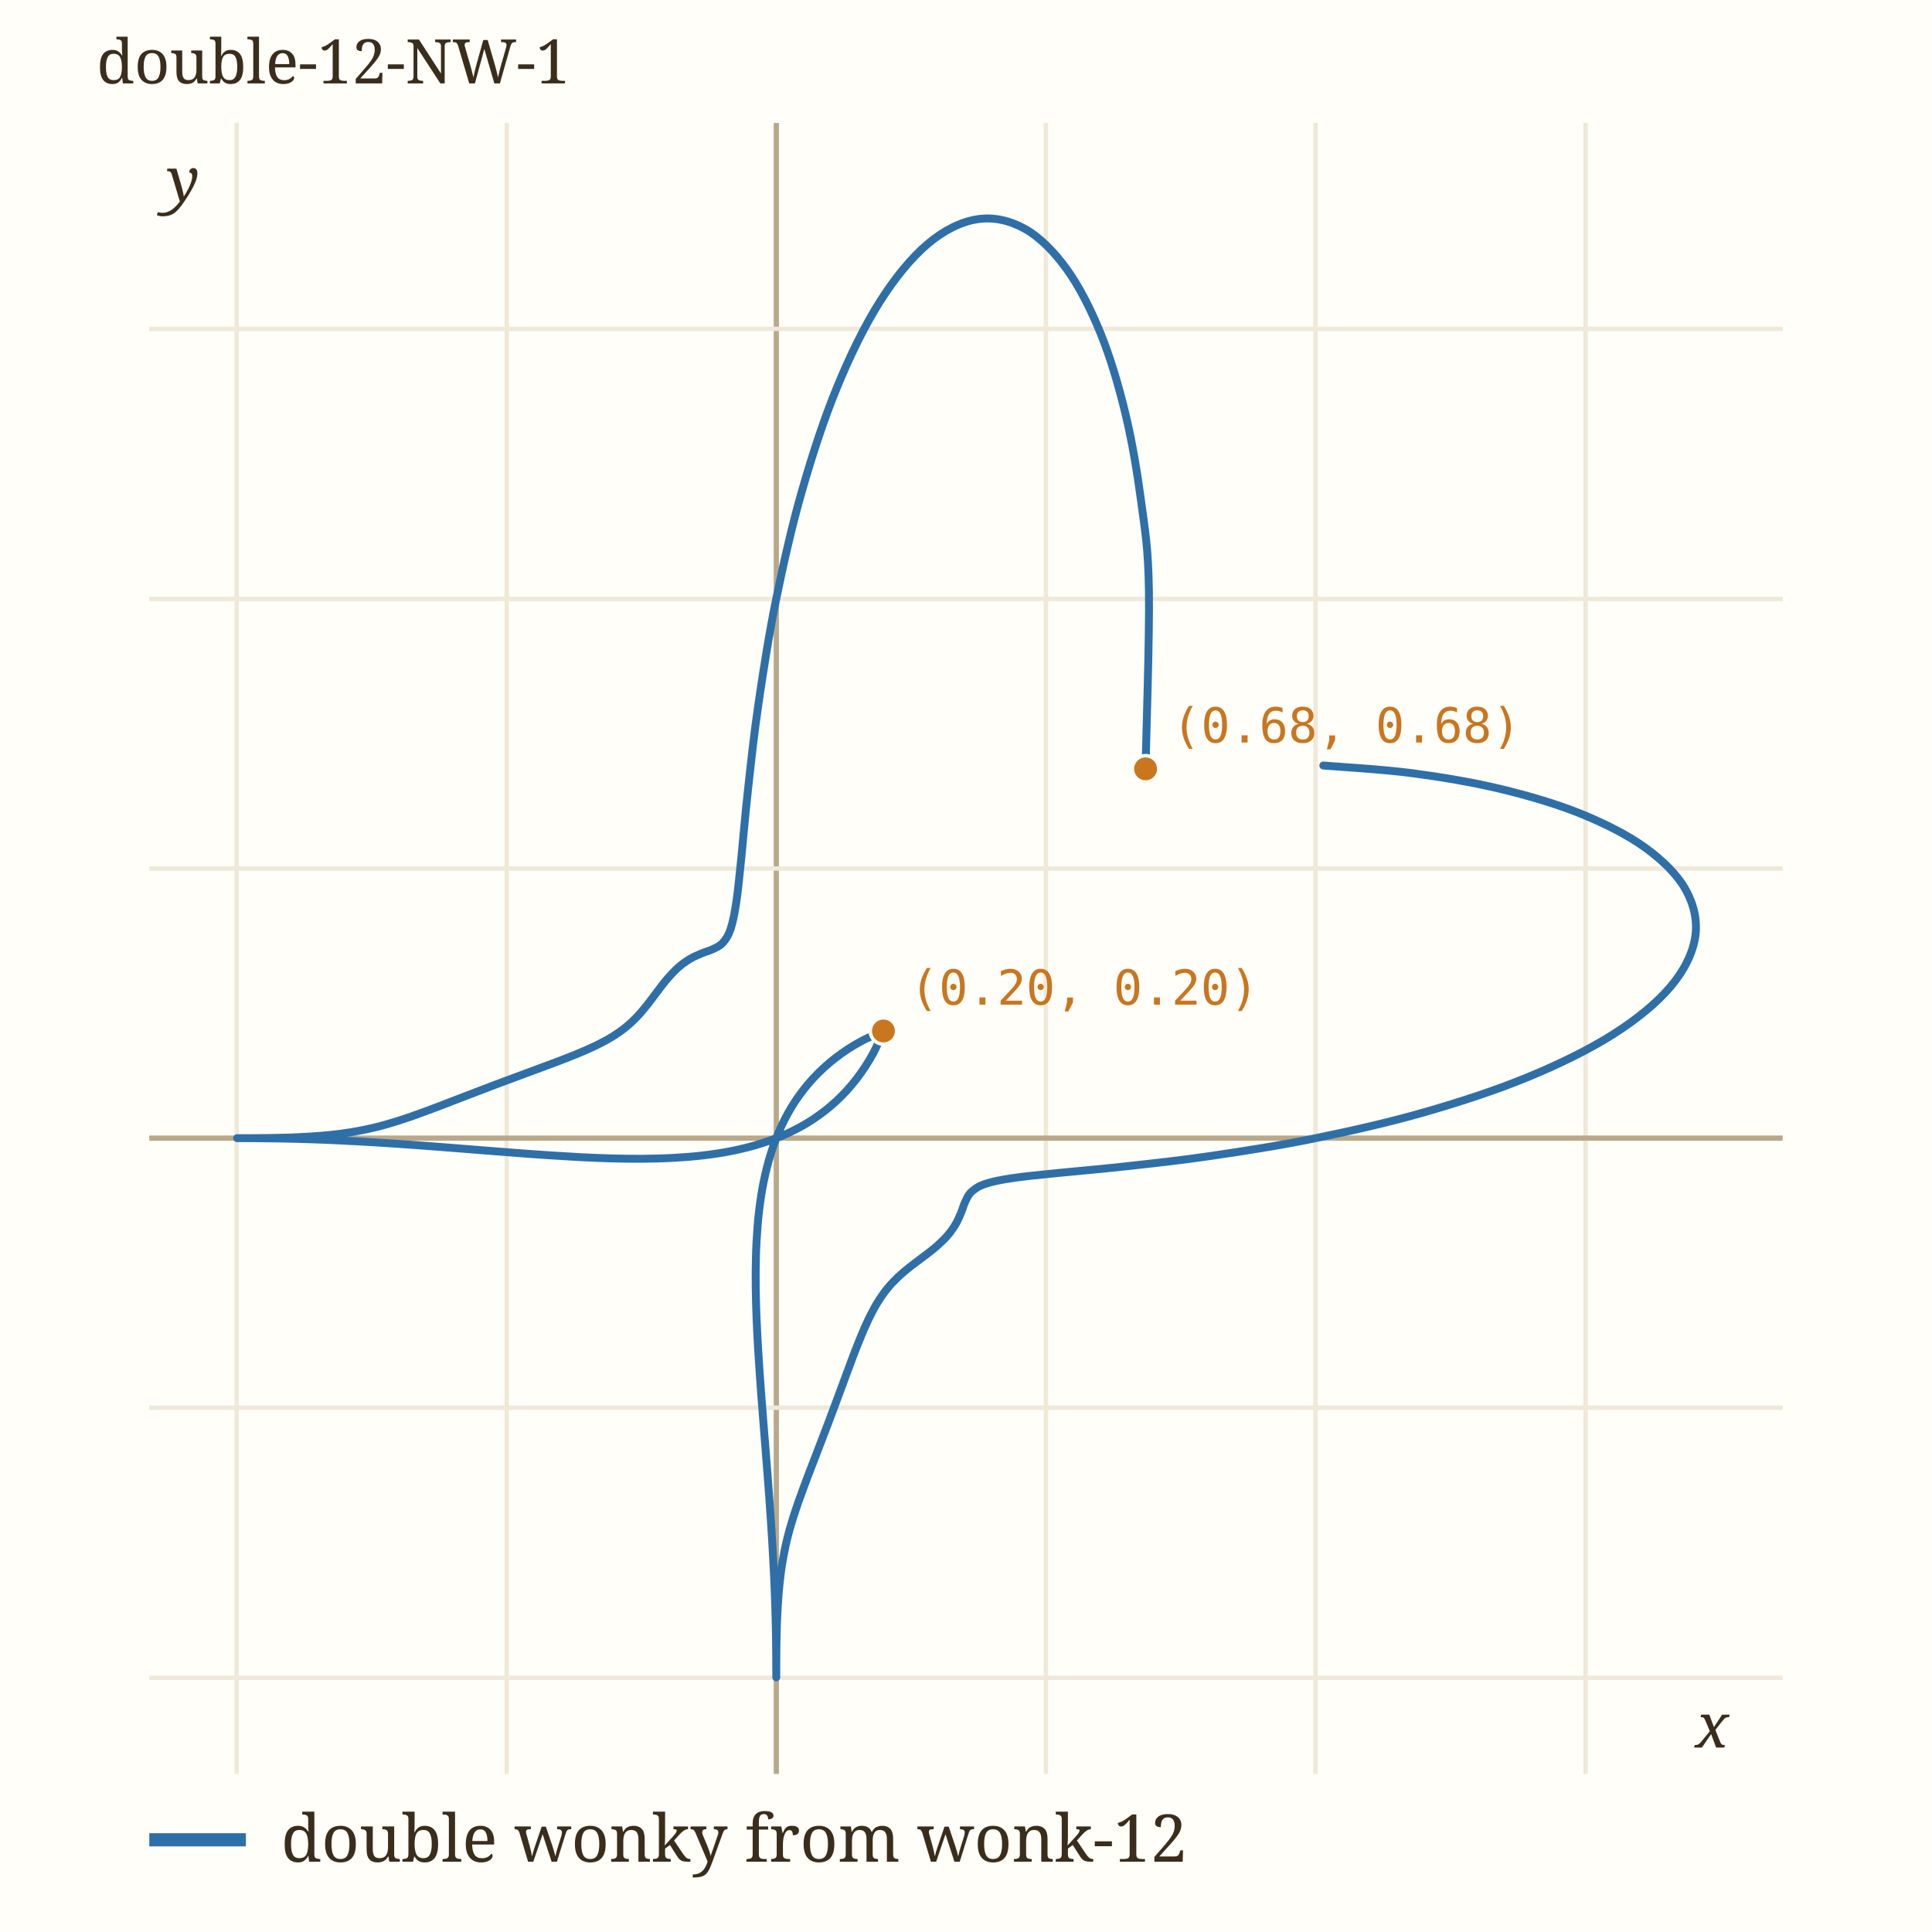
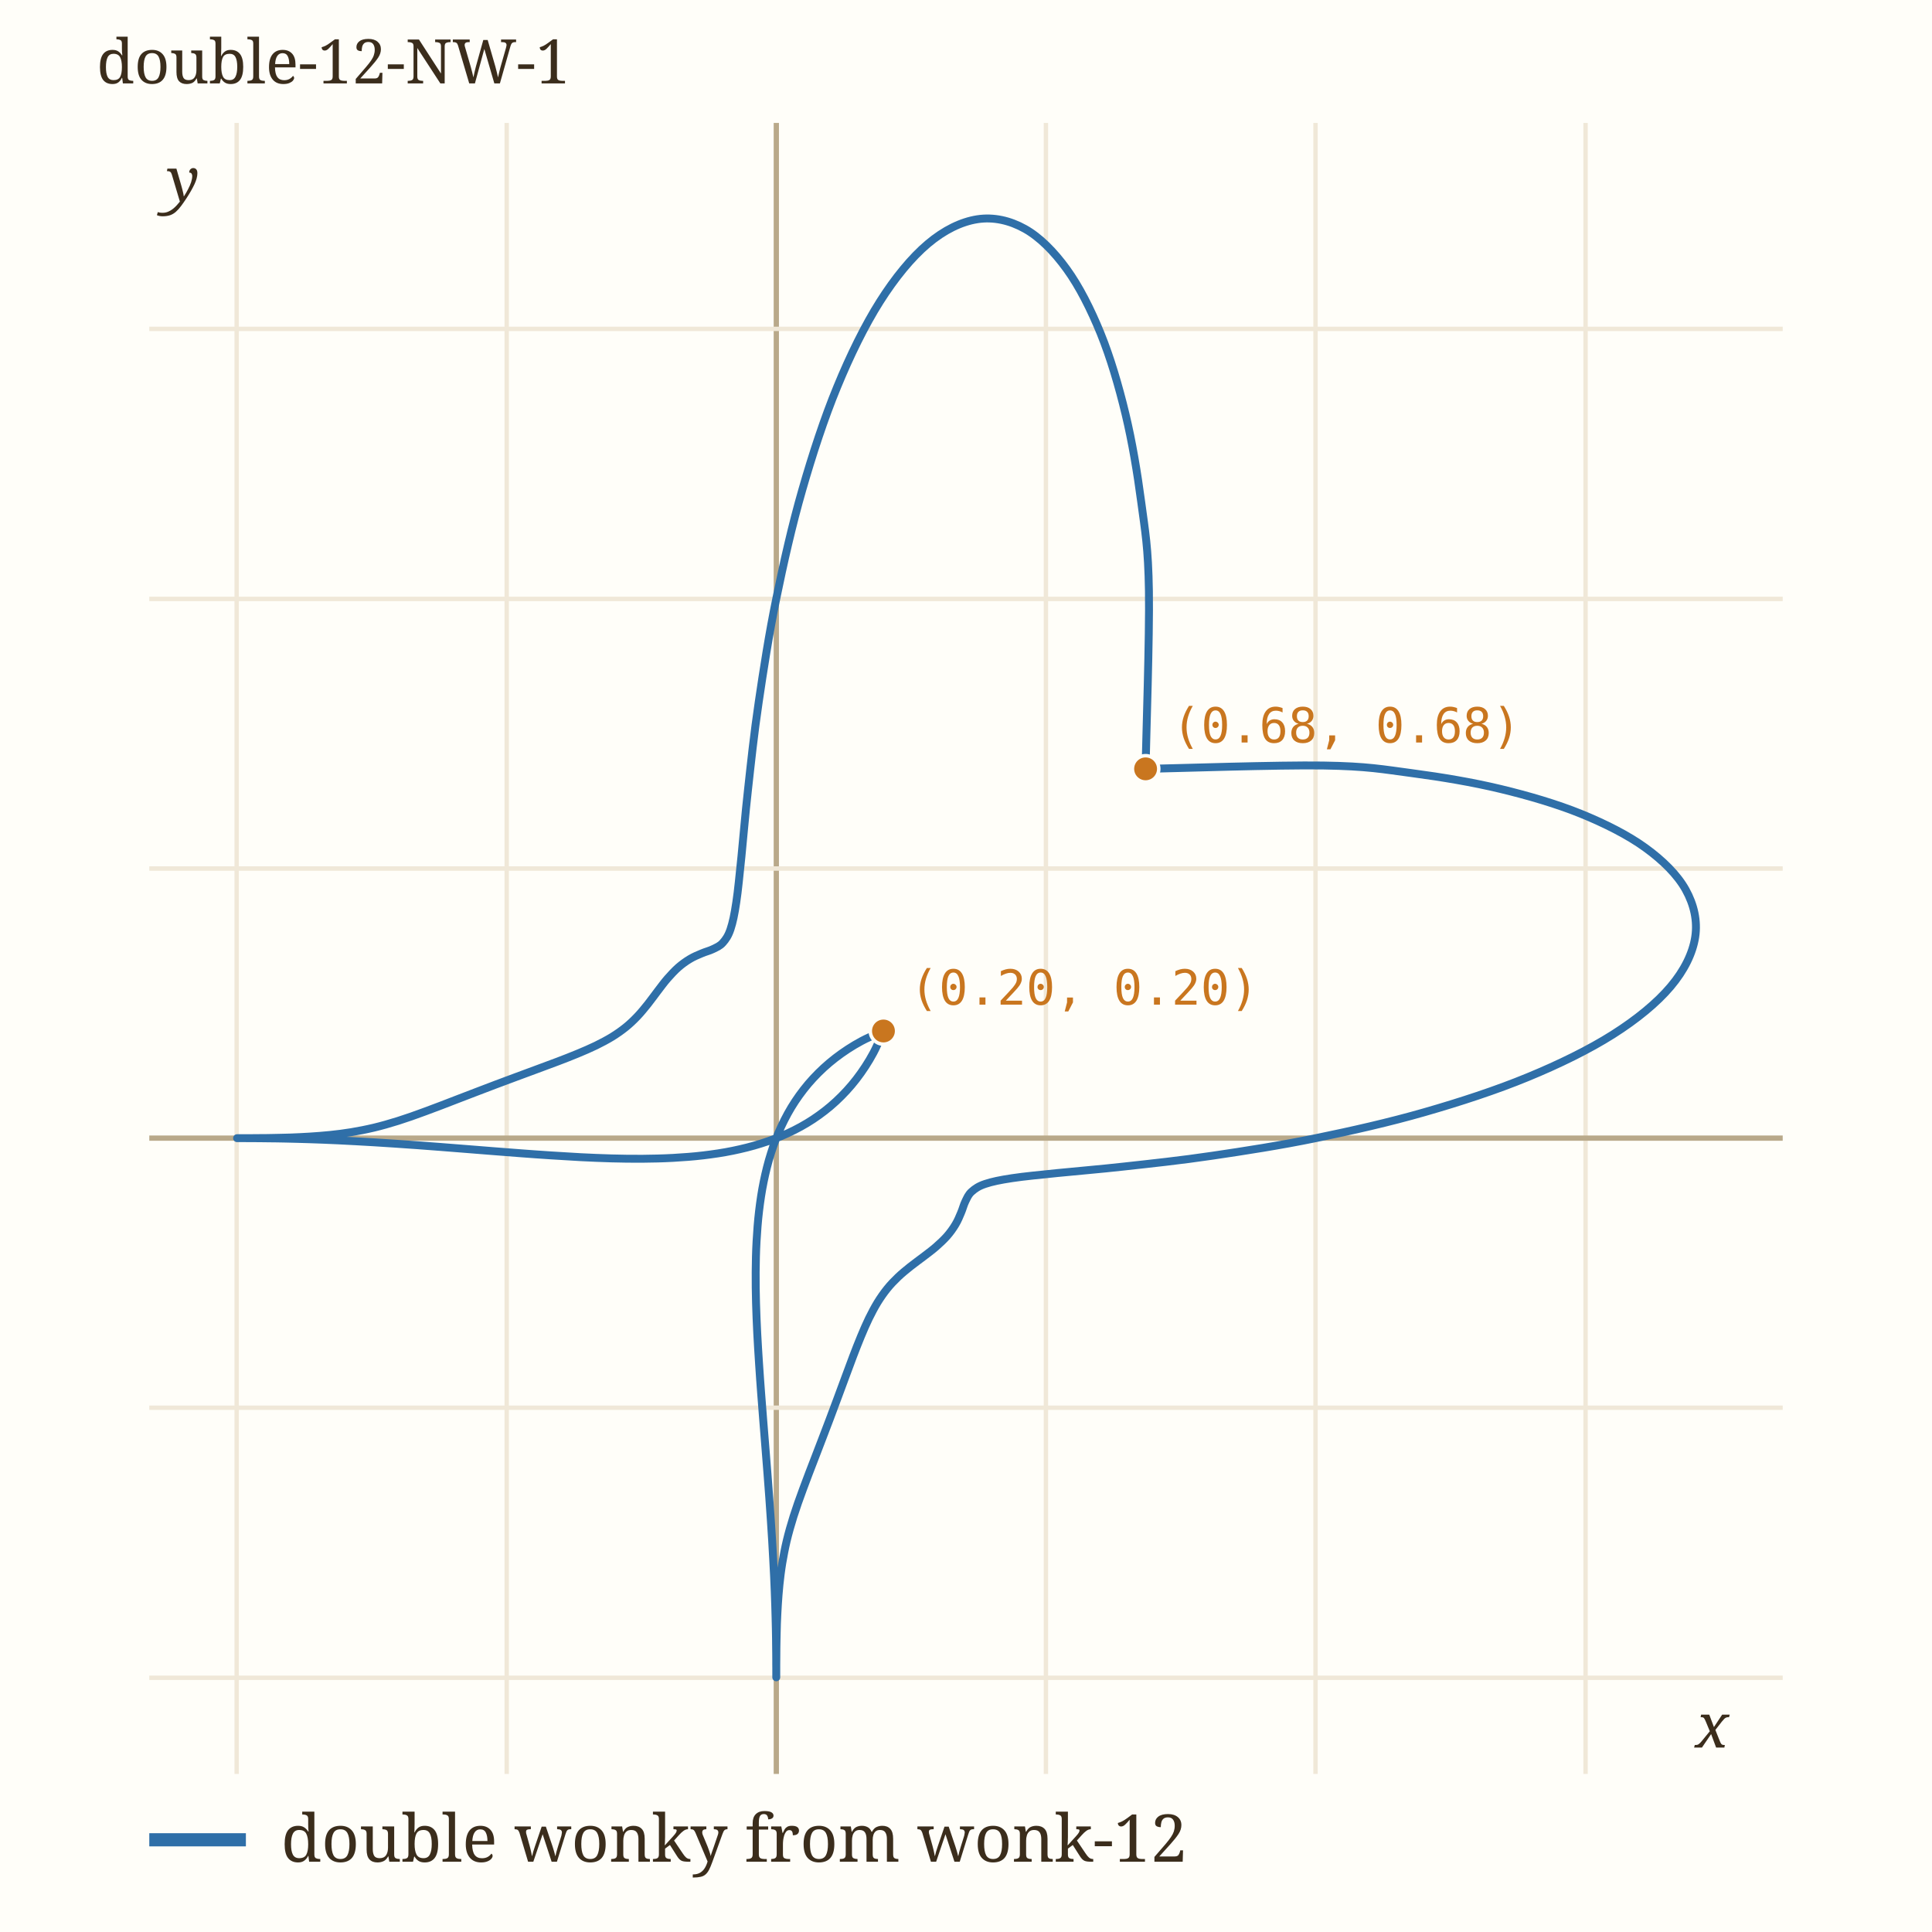
<svg xmlns="http://www.w3.org/2000/svg" viewBox="0 0 440 440" width="440" height="440" role="img" aria-label="double-12-NW-1" data-panel="double-12-NW-1">
  <rect x="0" y="0" width="440" height="440" fill="#fffef9" />
  <clipPath id="clip-double-12-NW-1">
    <rect x="34" y="28" width="372" height="376" />
  </clipPath>
  <g clip-path="url(#clip-double-12-NW-1)">
    <line x1="53.9" x2="53.9" y1="28" y2="404" stroke="#f0e8d8" stroke-width="1" />
    <text x="53.9" y="418.0" font-family="ui-monospace, Menlo, monospace" font-size="11" fill="#9c8a6a" text-anchor="middle">-1</text>
    <line x1="115.4" x2="115.4" y1="28" y2="404" stroke="#f0e8d8" stroke-width="1" />
    <text x="115.4" y="418.0" font-family="ui-monospace, Menlo, monospace" font-size="11" fill="#9c8a6a" text-anchor="middle">-0.5</text>
    <line x1="176.8" x2="176.8" y1="28" y2="404" stroke="#b9a98a" stroke-width="1.2" />
    <line x1="238.2" x2="238.2" y1="28" y2="404" stroke="#f0e8d8" stroke-width="1" />
    <text x="238.2" y="418.0" font-family="ui-monospace, Menlo, monospace" font-size="11" fill="#9c8a6a" text-anchor="middle">0.5</text>
    <line x1="299.6" x2="299.6" y1="28" y2="404" stroke="#f0e8d8" stroke-width="1" />
    <text x="299.6" y="418.0" font-family="ui-monospace, Menlo, monospace" font-size="11" fill="#9c8a6a" text-anchor="middle">1</text>
    <line x1="361.1" x2="361.1" y1="28" y2="404" stroke="#f0e8d8" stroke-width="1" />
    <text x="361.1" y="418.0" font-family="ui-monospace, Menlo, monospace" font-size="11" fill="#9c8a6a" text-anchor="middle">1.5</text>
    <line x1="34" x2="406" y1="382.1" y2="382.1" stroke="#f0e8d8" stroke-width="1" />
    <text x="28.0" y="386.1" font-family="ui-monospace, Menlo, monospace" font-size="11" fill="#9c8a6a" text-anchor="end">-1</text>
    <line x1="34" x2="406" y1="320.6" y2="320.6" stroke="#f0e8d8" stroke-width="1" />
    <text x="28.0" y="324.6" font-family="ui-monospace, Menlo, monospace" font-size="11" fill="#9c8a6a" text-anchor="end">-0.5</text>
    <line x1="34" x2="406" y1="259.2" y2="259.2" stroke="#b9a98a" stroke-width="1.2" />
    <line x1="34" x2="406" y1="197.8" y2="197.8" stroke="#f0e8d8" stroke-width="1" />
    <text x="28.0" y="201.8" font-family="ui-monospace, Menlo, monospace" font-size="11" fill="#9c8a6a" text-anchor="end">0.5</text>
    <line x1="34" x2="406" y1="136.4" y2="136.4" stroke="#f0e8d8" stroke-width="1" />
    <text x="28.0" y="140.4" font-family="ui-monospace, Menlo, monospace" font-size="11" fill="#9c8a6a" text-anchor="end">1</text>
    <line x1="34" x2="406" y1="74.9" y2="74.9" stroke="#f0e8d8" stroke-width="1" />
    <text x="28.0" y="78.9" font-family="ui-monospace, Menlo, monospace" font-size="11" fill="#9c8a6a" text-anchor="end">1.5</text>
-     <path d="M260.89,175.11 C261.02,168.36 261.82,144.75 261.66,134.63 C261.50,124.50 260.80,121.10 259.91,114.37 C259.02,107.65 257.86,100.68 256.32,94.27 C254.78,87.87 252.89,81.44 250.66,75.94 C248.42,70.44 245.80,65.24 242.92,61.27 C240.04,57.29 236.77,53.99 233.38,52.10 C229.99,50.21 226.27,49.36 222.59,49.93 C218.91,50.50 215.01,52.40 211.31,55.53 C207.61,58.65 203.84,63.25 200.40,68.68 C196.97,74.10 193.62,80.93 190.68,88.08 C187.73,95.22 185.03,103.49 182.72,111.54 C180.40,119.58 178.44,128.30 176.79,136.35 C175.13,144.41 173.87,152.59 172.80,159.84 C171.72,167.09 171.00,173.97 170.35,179.85 C169.69,185.74 169.29,190.87 168.85,195.15 C168.40,199.42 168.10,202.77 167.68,205.51 C167.27,208.26 166.88,210.09 166.37,211.62 C165.86,213.15 165.29,213.95 164.62,214.70 C163.96,215.46 163.20,215.74 162.40,216.14 C161.60,216.54 160.70,216.74 159.82,217.12 C158.94,217.49 158.00,217.87 157.11,218.41 C156.22,218.94 155.32,219.59 154.47,220.33 C153.63,221.08 152.81,221.96 152.02,222.86 C151.24,223.76 150.50,224.77 149.75,225.75 C149.00,226.72 148.29,227.74 147.53,228.69 C146.76,229.64 146.01,230.58 145.17,231.46 C144.33,232.34 143.47,233.17 142.50,233.95 C141.53,234.73 140.50,235.45 139.37,236.15 C138.24,236.84 137.01,237.48 135.72,238.12 C134.42,238.75 133.02,239.35 131.58,239.95 C130.14,240.55 128.61,241.14 127.07,241.73 C125.53,242.32 123.93,242.90 122.34,243.49 C120.76,244.08 119.14,244.68 117.56,245.26 C115.98,245.85 114.40,246.44 112.87,247.01 C111.35,247.59 109.85,248.16 108.41,248.71 C106.97,249.26 105.58,249.80 104.24,250.31 C102.91,250.82 101.63,251.32 100.40,251.79 C99.17,252.26 98.00,252.70 96.88,253.11 C95.75,253.53 94.68,253.92 93.64,254.28 C92.60,254.64 91.61,254.97 90.64,255.28 C89.67,255.58 88.74,255.86 87.82,256.12 C86.90,256.38 86.01,256.61 85.14,256.82 C84.26,257.03 83.40,257.21 82.55,257.38 C81.69,257.55 80.86,257.70 80.03,257.84 C79.19,257.98 78.37,258.09 77.56,258.20 C76.74,258.31 75.94,258.40 75.14,258.48 C74.34,258.56 73.55,258.63 72.78,258.69 C72.00,258.76 71.24,258.81 70.49,258.85 C69.74,258.90 69.01,258.94 68.29,258.97 C67.58,259.00 66.88,259.03 66.20,259.06 C65.53,259.08 64.87,259.10 64.24,259.11 C63.61,259.13 63.00,259.14 62.42,259.15 C61.85,259.16 61.29,259.17 60.77,259.18 C60.25,259.19 59.75,259.19 59.29,259.19 C58.83,259.20 58.39,259.20 57.99,259.20 C57.59,259.21 57.22,259.21 56.88,259.21 C56.54,259.21 56.23,259.21 55.95,259.21 C55.67,259.21 55.42,259.21 55.20,259.21 C54.98,259.21 54.79,259.21 54.63,259.21 C54.47,259.21 54.34,259.21 54.24,259.21 C54.13,259.21 54.05,259.21 54.00,259.21 C53.95,259.21 53.93,259.21 53.93,259.21 C53.93,259.21 53.99,259.21 54.00,259.21 C54.02,259.21 53.97,259.21 54.00,259.21 C54.04,259.21 54.13,259.21 54.24,259.21 C54.34,259.21 54.47,259.21 54.63,259.21 C54.79,259.21 54.98,259.21 55.20,259.21 C55.43,259.21 55.68,259.21 55.96,259.21 C56.25,259.22 56.56,259.22 56.92,259.22 C57.27,259.22 57.65,259.22 58.08,259.22 C58.50,259.22 58.96,259.23 59.47,259.23 C59.97,259.24 60.51,259.24 61.09,259.25 C61.68,259.25 62.30,259.26 62.98,259.27 C63.65,259.28 64.37,259.30 65.14,259.31 C65.91,259.33 66.73,259.35 67.60,259.37 C68.48,259.39 69.40,259.42 70.39,259.45 C71.37,259.48 72.41,259.52 73.52,259.56 C74.62,259.61 75.78,259.65 77.01,259.71 C78.23,259.77 79.52,259.83 80.88,259.91 C82.23,259.98 83.65,260.06 85.14,260.15 C86.63,260.24 88.19,260.34 89.81,260.45 C91.43,260.56 93.12,260.68 94.87,260.80 C96.62,260.93 98.44,261.07 100.32,261.21 C102.20,261.36 104.14,261.51 106.14,261.67 C108.13,261.83 110.19,262.00 112.29,262.16 C114.39,262.32 116.55,262.50 118.74,262.66 C120.93,262.82 123.17,262.99 125.43,263.13 C127.69,263.28 129.99,263.42 132.29,263.54 C134.60,263.65 136.94,263.76 139.28,263.82 C141.61,263.88 143.96,263.92 146.30,263.90 C148.63,263.88 150.98,263.83 153.29,263.70 C155.60,263.57 157.90,263.40 160.17,263.13 C162.43,262.86 164.68,262.53 166.87,262.08 C169.06,261.63 171.22,261.10 173.32,260.43 C175.42,259.77 177.47,259.00 179.44,258.08 C181.42,257.16 183.34,256.12 185.17,254.91 C186.99,253.70 188.75,252.35 190.40,250.82 C192.04,249.30 193.61,247.61 195.02,245.78 C196.44,243.94 197.77,241.92 198.91,239.79 C200.06,237.67 201.50,233.87 201.89,233.03 C202.28,232.18 201.07,234.57 201.25,234.75 C201.43,234.93 203.82,233.72 202.97,234.11 C202.13,234.50 198.33,235.94 196.21,237.09 C194.08,238.23 192.06,239.56 190.22,240.98 C188.39,242.39 186.70,243.96 185.18,245.60 C183.65,247.25 182.30,249.01 181.09,250.83 C179.88,252.66 178.84,254.58 177.92,256.56 C177.00,258.53 176.23,260.58 175.57,262.68 C174.90,264.78 174.37,266.94 173.92,269.13 C173.47,271.32 173.14,273.57 172.87,275.83 C172.60,278.10 172.43,280.40 172.30,282.71 C172.17,285.02 172.12,287.37 172.10,289.70 C172.08,292.04 172.12,294.39 172.18,296.72 C172.24,299.06 172.35,301.40 172.46,303.71 C172.58,306.01 172.72,308.31 172.87,310.57 C173.01,312.83 173.18,315.07 173.34,317.26 C173.50,319.45 173.68,321.61 173.84,323.71 C174.00,325.81 174.17,327.87 174.33,329.86 C174.49,331.86 174.64,333.80 174.79,335.68 C174.93,337.56 175.07,339.38 175.20,341.13 C175.32,342.88 175.44,344.57 175.55,346.19 C175.66,347.81 175.76,349.37 175.85,350.86 C175.94,352.35 176.02,353.77 176.09,355.12 C176.17,356.48 176.23,357.77 176.29,358.99 C176.35,360.22 176.39,361.38 176.44,362.48 C176.48,363.59 176.52,364.63 176.55,365.61 C176.58,366.60 176.61,367.52 176.63,368.40 C176.65,369.27 176.67,370.09 176.69,370.86 C176.70,371.63 176.72,372.35 176.73,373.02 C176.74,373.70 176.75,374.32 176.75,374.91 C176.76,375.49 176.76,376.03 176.77,376.53 C176.77,377.04 176.78,377.50 176.78,377.92 C176.78,378.35 176.78,378.73 176.78,379.08 C176.78,379.44 176.78,379.75 176.79,380.04 C176.79,380.32 176.79,380.57 176.79,380.80 C176.79,381.02 176.79,381.21 176.79,381.37 C176.79,381.53 176.79,381.66 176.79,381.76 C176.79,381.87 176.79,381.96 176.79,382.00 C176.79,382.03 176.79,381.98 176.79,382.00 C176.79,382.01 176.79,382.07 176.79,382.07 C176.79,382.07 176.79,382.05 176.79,382.00 C176.79,381.95 176.79,381.87 176.79,381.76 C176.79,381.66 176.79,381.53 176.79,381.37 C176.79,381.21 176.79,381.02 176.79,380.80 C176.79,380.58 176.79,380.33 176.79,380.05 C176.79,379.77 176.79,379.46 176.79,379.12 C176.79,378.78 176.79,378.41 176.80,378.01 C176.80,377.61 176.80,377.17 176.81,376.71 C176.81,376.25 176.81,375.75 176.82,375.23 C176.83,374.71 176.84,374.15 176.85,373.58 C176.86,373.00 176.87,372.39 176.89,371.76 C176.90,371.13 176.92,370.47 176.94,369.80 C176.97,369.12 177.00,368.42 177.03,367.71 C177.06,366.99 177.10,366.26 177.15,365.51 C177.19,364.76 177.24,364.00 177.31,363.22 C177.37,362.45 177.44,361.66 177.52,360.86 C177.60,360.06 177.69,359.26 177.80,358.44 C177.91,357.63 178.02,356.81 178.16,355.97 C178.30,355.14 178.45,354.31 178.62,353.45 C178.79,352.60 178.97,351.74 179.18,350.86 C179.39,349.99 179.62,349.10 179.88,348.18 C180.14,347.26 180.42,346.33 180.72,345.36 C181.03,344.39 181.36,343.40 181.72,342.36 C182.08,341.32 182.47,340.25 182.89,339.12 C183.30,338.00 183.74,336.83 184.21,335.60 C184.68,334.37 185.18,333.09 185.69,331.76 C186.20,330.42 186.74,329.03 187.29,327.59 C187.84,326.15 188.41,324.65 188.99,323.13 C189.56,321.60 190.15,320.02 190.74,318.44 C191.32,316.86 191.92,315.24 192.51,313.66 C193.10,312.07 193.68,310.47 194.27,308.93 C194.86,307.39 195.45,305.86 196.05,304.42 C196.65,302.98 197.25,301.58 197.88,300.28 C198.52,298.99 199.16,297.76 199.85,296.63 C200.55,295.50 201.27,294.47 202.05,293.50 C202.83,292.53 203.66,291.67 204.54,290.83 C205.42,289.99 206.36,289.24 207.31,288.47 C208.26,287.71 209.28,287.00 210.25,286.25 C211.23,285.50 212.24,284.76 213.14,283.98 C214.04,283.19 214.92,282.37 215.67,281.53 C216.41,280.68 217.06,279.78 217.59,278.89 C218.13,278.00 218.51,277.06 218.88,276.18 C219.26,275.30 219.46,274.40 219.86,273.60 C220.26,272.80 220.54,272.04 221.30,271.38 C222.05,270.71 222.85,270.14 224.38,269.63 C225.91,269.12 227.74,268.73 230.49,268.32 C233.23,267.90 236.58,267.60 240.85,267.15 C245.13,266.71 250.26,266.31 256.15,265.65 C262.03,265.00 268.91,264.28 276.16,263.20 C283.41,262.13 291.59,260.87 299.65,259.21 C307.70,257.56 316.42,255.60 324.46,253.28 C332.51,250.97 340.78,248.27 347.92,245.32 C355.07,242.38 361.90,239.03 367.32,235.60 C372.75,232.16 377.35,228.39 380.47,224.69 C383.60,220.99 385.50,217.09 386.07,213.41 C386.64,209.73 385.79,206.01 383.90,202.62 C382.01,199.23 378.71,195.96 374.73,193.08 C370.76,190.20 365.56,187.58 360.06,185.34 C354.56,183.11 348.13,181.22 341.73,179.68 C335.32,178.14 328.35,176.98 321.63,176.09 C314.90,175.20 304.75,174.63 301.37,174.34" fill="none" stroke="#2f6fa8" stroke-width="1.8" stroke-linecap="round" data-path="double-12-NW-1" />
+     <path d="M260.89,175.11 C261.02,168.36 261.82,144.75 261.66,134.63 C261.50,124.50 260.80,121.10 259.91,114.37 C259.02,107.65 257.86,100.68 256.32,94.27 C254.78,87.87 252.89,81.44 250.66,75.94 C248.42,70.44 245.80,65.24 242.92,61.27 C240.04,57.29 236.77,53.99 233.38,52.10 C229.99,50.21 226.27,49.36 222.59,49.93 C218.91,50.50 215.01,52.40 211.31,55.53 C207.61,58.65 203.84,63.25 200.40,68.68 C196.97,74.10 193.62,80.93 190.68,88.08 C187.73,95.22 185.03,103.49 182.72,111.54 C180.40,119.58 178.44,128.30 176.79,136.35 C175.13,144.41 173.87,152.59 172.80,159.84 C171.72,167.09 171.00,173.97 170.35,179.85 C169.69,185.74 169.29,190.87 168.85,195.15 C168.40,199.42 168.10,202.77 167.68,205.51 C167.27,208.26 166.88,210.09 166.37,211.62 C165.86,213.15 165.29,213.95 164.62,214.70 C163.96,215.46 163.20,215.74 162.40,216.14 C161.60,216.54 160.70,216.74 159.82,217.12 C158.94,217.49 158.00,217.87 157.11,218.41 C156.22,218.94 155.32,219.59 154.47,220.33 C153.63,221.08 152.81,221.96 152.02,222.86 C151.24,223.76 150.50,224.77 149.75,225.75 C149.00,226.72 148.29,227.74 147.53,228.69 C146.76,229.64 146.01,230.58 145.17,231.46 C144.33,232.34 143.47,233.17 142.50,233.95 C141.53,234.73 140.50,235.45 139.37,236.15 C138.24,236.84 137.01,237.48 135.72,238.12 C134.42,238.75 133.02,239.35 131.58,239.95 C130.14,240.55 128.61,241.14 127.07,241.73 C125.53,242.32 123.93,242.90 122.34,243.49 C120.76,244.08 119.14,244.68 117.56,245.26 C115.98,245.85 114.40,246.44 112.87,247.01 C111.35,247.59 109.85,248.16 108.41,248.71 C106.97,249.26 105.58,249.80 104.24,250.31 C102.91,250.82 101.63,251.32 100.40,251.79 C99.17,252.26 98.00,252.70 96.88,253.11 C95.75,253.53 94.68,253.92 93.64,254.28 C92.60,254.64 91.61,254.97 90.64,255.28 C89.67,255.58 88.74,255.86 87.82,256.12 C86.90,256.38 86.01,256.61 85.14,256.82 C84.26,257.03 83.40,257.21 82.55,257.38 C81.69,257.55 80.86,257.70 80.03,257.84 C79.19,257.98 78.37,258.09 77.56,258.20 C76.74,258.31 75.94,258.40 75.14,258.48 C74.34,258.56 73.55,258.63 72.78,258.69 C72.00,258.76 71.24,258.81 70.49,258.85 C69.74,258.90 69.01,258.94 68.29,258.97 C67.58,259.00 66.88,259.03 66.20,259.06 C65.53,259.08 64.87,259.10 64.24,259.11 C63.61,259.13 63.00,259.14 62.42,259.15 C61.85,259.16 61.29,259.17 60.77,259.18 C60.25,259.19 59.75,259.19 59.29,259.19 C58.83,259.20 58.39,259.20 57.99,259.20 C57.59,259.21 57.22,259.21 56.88,259.21 C56.54,259.21 56.23,259.21 55.95,259.21 C55.67,259.21 55.42,259.21 55.20,259.21 C54.98,259.21 54.79,259.21 54.63,259.21 C54.47,259.21 54.34,259.21 54.24,259.21 C54.13,259.21 54.05,259.21 54.00,259.21 C53.95,259.21 53.93,259.21 53.93,259.21 C53.93,259.21 53.99,259.21 54.00,259.21 C54.02,259.21 53.97,259.21 54.00,259.21 C54.04,259.21 54.13,259.21 54.24,259.21 C54.34,259.21 54.47,259.21 54.63,259.21 C54.79,259.21 54.98,259.21 55.20,259.21 C55.43,259.21 55.68,259.21 55.96,259.21 C56.25,259.22 56.56,259.22 56.92,259.22 C57.27,259.22 57.65,259.22 58.08,259.22 C58.50,259.22 58.96,259.23 59.47,259.23 C59.97,259.24 60.51,259.24 61.09,259.25 C61.68,259.25 62.30,259.26 62.98,259.27 C63.65,259.28 64.37,259.30 65.14,259.31 C65.91,259.33 66.73,259.35 67.60,259.37 C68.48,259.39 69.40,259.42 70.39,259.45 C71.37,259.48 72.41,259.52 73.52,259.56 C74.62,259.61 75.78,259.65 77.01,259.71 C78.23,259.77 79.52,259.83 80.88,259.91 C82.23,259.98 83.65,260.06 85.14,260.15 C86.63,260.24 88.19,260.34 89.81,260.45 C91.43,260.56 93.12,260.68 94.87,260.80 C96.62,260.93 98.44,261.07 100.32,261.21 C102.20,261.36 104.14,261.51 106.14,261.67 C108.13,261.83 110.19,262.00 112.29,262.16 C114.39,262.32 116.55,262.50 118.74,262.66 C120.93,262.82 123.17,262.99 125.43,263.13 C127.69,263.28 129.99,263.42 132.29,263.54 C134.60,263.65 136.94,263.76 139.28,263.82 C141.61,263.88 143.96,263.92 146.30,263.90 C148.63,263.88 150.98,263.83 153.29,263.70 C155.60,263.57 157.90,263.40 160.17,263.13 C162.43,262.86 164.68,262.53 166.87,262.08 C169.06,261.63 171.22,261.10 173.32,260.43 C175.42,259.77 177.47,259.00 179.44,258.08 C181.42,257.16 183.34,256.12 185.17,254.91 C186.99,253.70 188.75,252.35 190.40,250.82 C192.04,249.30 193.61,247.61 195.02,245.78 C196.44,243.94 197.77,241.92 198.91,239.79 C200.06,237.67 201.50,233.87 201.89,233.03 C202.28,232.18 201.07,234.57 201.25,234.75 C201.43,234.93 203.82,233.72 202.97,234.11 C202.13,234.50 198.33,235.94 196.21,237.09 C194.08,238.23 192.06,239.56 190.22,240.98 C188.39,242.39 186.70,243.96 185.18,245.60 C183.65,247.25 182.30,249.01 181.09,250.83 C179.88,252.66 178.84,254.58 177.92,256.56 C177.00,258.53 176.23,260.58 175.57,262.68 C174.90,264.78 174.37,266.94 173.92,269.13 C173.47,271.32 173.14,273.57 172.87,275.83 C172.60,278.10 172.43,280.40 172.30,282.71 C172.17,285.02 172.12,287.37 172.10,289.70 C172.08,292.04 172.12,294.39 172.18,296.72 C172.24,299.06 172.35,301.40 172.46,303.71 C172.58,306.01 172.72,308.31 172.87,310.57 C173.01,312.83 173.18,315.07 173.34,317.26 C173.50,319.45 173.68,321.61 173.84,323.71 C174.00,325.81 174.17,327.87 174.33,329.86 C174.49,331.86 174.64,333.80 174.79,335.68 C174.93,337.56 175.07,339.38 175.20,341.13 C175.32,342.88 175.44,344.57 175.55,346.19 C175.66,347.81 175.76,349.37 175.85,350.86 C175.94,352.35 176.02,353.77 176.09,355.12 C176.17,356.48 176.23,357.77 176.29,358.99 C176.35,360.22 176.39,361.38 176.44,362.48 C176.48,363.59 176.52,364.63 176.55,365.61 C176.58,366.60 176.61,367.52 176.63,368.40 C176.65,369.27 176.67,370.09 176.69,370.86 C176.70,371.63 176.72,372.35 176.73,373.02 C176.74,373.70 176.75,374.32 176.75,374.91 C176.76,375.49 176.76,376.03 176.77,376.53 C176.77,377.04 176.78,377.50 176.78,377.92 C176.78,378.35 176.78,378.73 176.78,379.08 C176.78,379.44 176.78,379.75 176.79,380.04 C176.79,380.32 176.79,380.57 176.79,380.80 C176.79,381.02 176.79,381.21 176.79,381.37 C176.79,381.53 176.79,381.66 176.79,381.76 C176.79,381.87 176.79,381.96 176.79,382.00 C176.79,382.03 176.79,381.98 176.79,382.00 C176.79,382.01 176.79,382.07 176.79,382.07 C176.79,382.07 176.79,382.05 176.79,382.00 C176.79,381.95 176.79,381.87 176.79,381.76 C176.79,381.66 176.79,381.53 176.79,381.37 C176.79,381.21 176.79,381.02 176.79,380.80 C176.79,380.58 176.79,380.33 176.79,380.05 C176.79,379.77 176.79,379.46 176.79,379.12 C176.79,378.78 176.79,378.41 176.80,378.01 C176.80,377.61 176.80,377.17 176.81,376.71 C176.81,376.25 176.81,375.75 176.82,375.23 C176.83,374.71 176.84,374.15 176.85,373.58 C176.86,373.00 176.87,372.39 176.89,371.76 C176.90,371.13 176.92,370.47 176.94,369.80 C176.97,369.12 177.00,368.42 177.03,367.71 C177.06,366.99 177.10,366.26 177.15,365.51 C177.19,364.76 177.24,364.00 177.31,363.22 C177.37,362.45 177.44,361.66 177.52,360.86 C177.60,360.06 177.69,359.26 177.80,358.44 C177.91,357.63 178.02,356.81 178.16,355.97 C178.30,355.14 178.45,354.31 178.62,353.45 C178.79,352.60 178.97,351.74 179.18,350.86 C179.39,349.99 179.62,349.10 179.88,348.18 C180.14,347.26 180.42,346.33 180.72,345.36 C181.03,344.39 181.36,343.40 181.72,342.36 C182.08,341.32 182.47,340.25 182.89,339.12 C183.30,338.00 183.74,336.83 184.21,335.60 C184.68,334.37 185.18,333.09 185.69,331.76 C186.20,330.42 186.74,329.03 187.29,327.59 C187.84,326.15 188.41,324.65 188.99,323.13 C189.56,321.60 190.15,320.02 190.74,318.44 C191.32,316.86 191.92,315.24 192.51,313.66 C193.10,312.07 193.68,310.47 194.27,308.93 C194.86,307.39 195.45,305.86 196.05,304.42 C196.65,302.98 197.25,301.58 197.88,300.28 C198.52,298.99 199.16,297.76 199.85,296.63 C200.55,295.50 201.27,294.47 202.05,293.50 C202.83,292.53 203.66,291.67 204.54,290.83 C205.42,289.99 206.36,289.24 207.31,288.47 C208.26,287.71 209.28,287.00 210.25,286.25 C211.23,285.50 212.24,284.76 213.14,283.98 C214.04,283.19 214.92,282.37 215.67,281.53 C216.41,280.68 217.06,279.78 217.59,278.89 C218.13,278.00 218.51,277.06 218.88,276.18 C219.26,275.30 219.46,274.40 219.86,273.60 C220.26,272.80 220.54,272.04 221.30,271.38 C222.05,270.71 222.85,270.14 224.38,269.63 C225.91,269.12 227.74,268.73 230.49,268.32 C233.23,267.90 236.58,267.60 240.85,267.15 C245.13,266.71 250.26,266.31 256.15,265.65 C262.03,265.00 268.91,264.28 276.16,263.20 C283.41,262.13 291.59,260.87 299.65,259.21 C307.70,257.56 316.42,255.60 324.46,253.28 C332.51,250.97 340.78,248.27 347.92,245.32 C355.07,242.38 361.90,239.03 367.32,235.60 C372.75,232.16 377.35,228.39 380.47,224.69 C383.60,220.99 385.50,217.09 386.07,213.41 C386.64,209.73 385.79,206.01 383.90,202.62 C382.01,199.23 378.71,195.96 374.73,193.08 C370.76,190.20 365.56,187.58 360.06,185.34 C354.56,183.11 348.13,181.22 341.73,179.68 C335.32,178.14 328.35,176.98 321.63,176.09 C314.90,175.20 311.50,174.50 301.37,174.34 C291.25,174.18 267.64,174.98 260.89,175.11" fill="none" stroke="#2f6fa8" stroke-width="1.8" stroke-linecap="round" data-path="double-12-NW-1" />
    <circle cx="201.2" cy="234.8" r="3" fill="#c9761f" stroke="#fffef9" stroke-width="0.8" />
    <text x="207.2" y="228.8" font-family="ui-monospace, Menlo, monospace" font-size="11" fill="#c9761f">(0.20, 0.20)</text>
    <circle cx="260.9" cy="175.1" r="3" fill="#c9761f" stroke="#fffef9" stroke-width="0.8" />
    <text x="266.9" y="169.1" font-family="ui-monospace, Menlo, monospace" font-size="11" fill="#c9761f">(0.68, 0.68)</text>
  </g>
  <text x="386.1" y="398.0" font-family="Georgia, serif" font-size="14" font-style="italic" fill="#3b2d1c">x</text>
  <text x="38.0" y="45.9" font-family="Georgia, serif" font-size="14" font-style="italic" fill="#3b2d1c">y</text>
  <text x="22" y="19" font-family="Georgia, serif" font-size="14" fill="#3b2d1c">double-12-NW-1</text>
  <line x1="34" x2="56" y1="419" y2="419" stroke="#2f6fa8" stroke-width="3" />
  <text x="64" y="424" font-family="Georgia, serif" font-size="15" fill="#3b2d1c">double wonky from wonk-12</text>
</svg>
